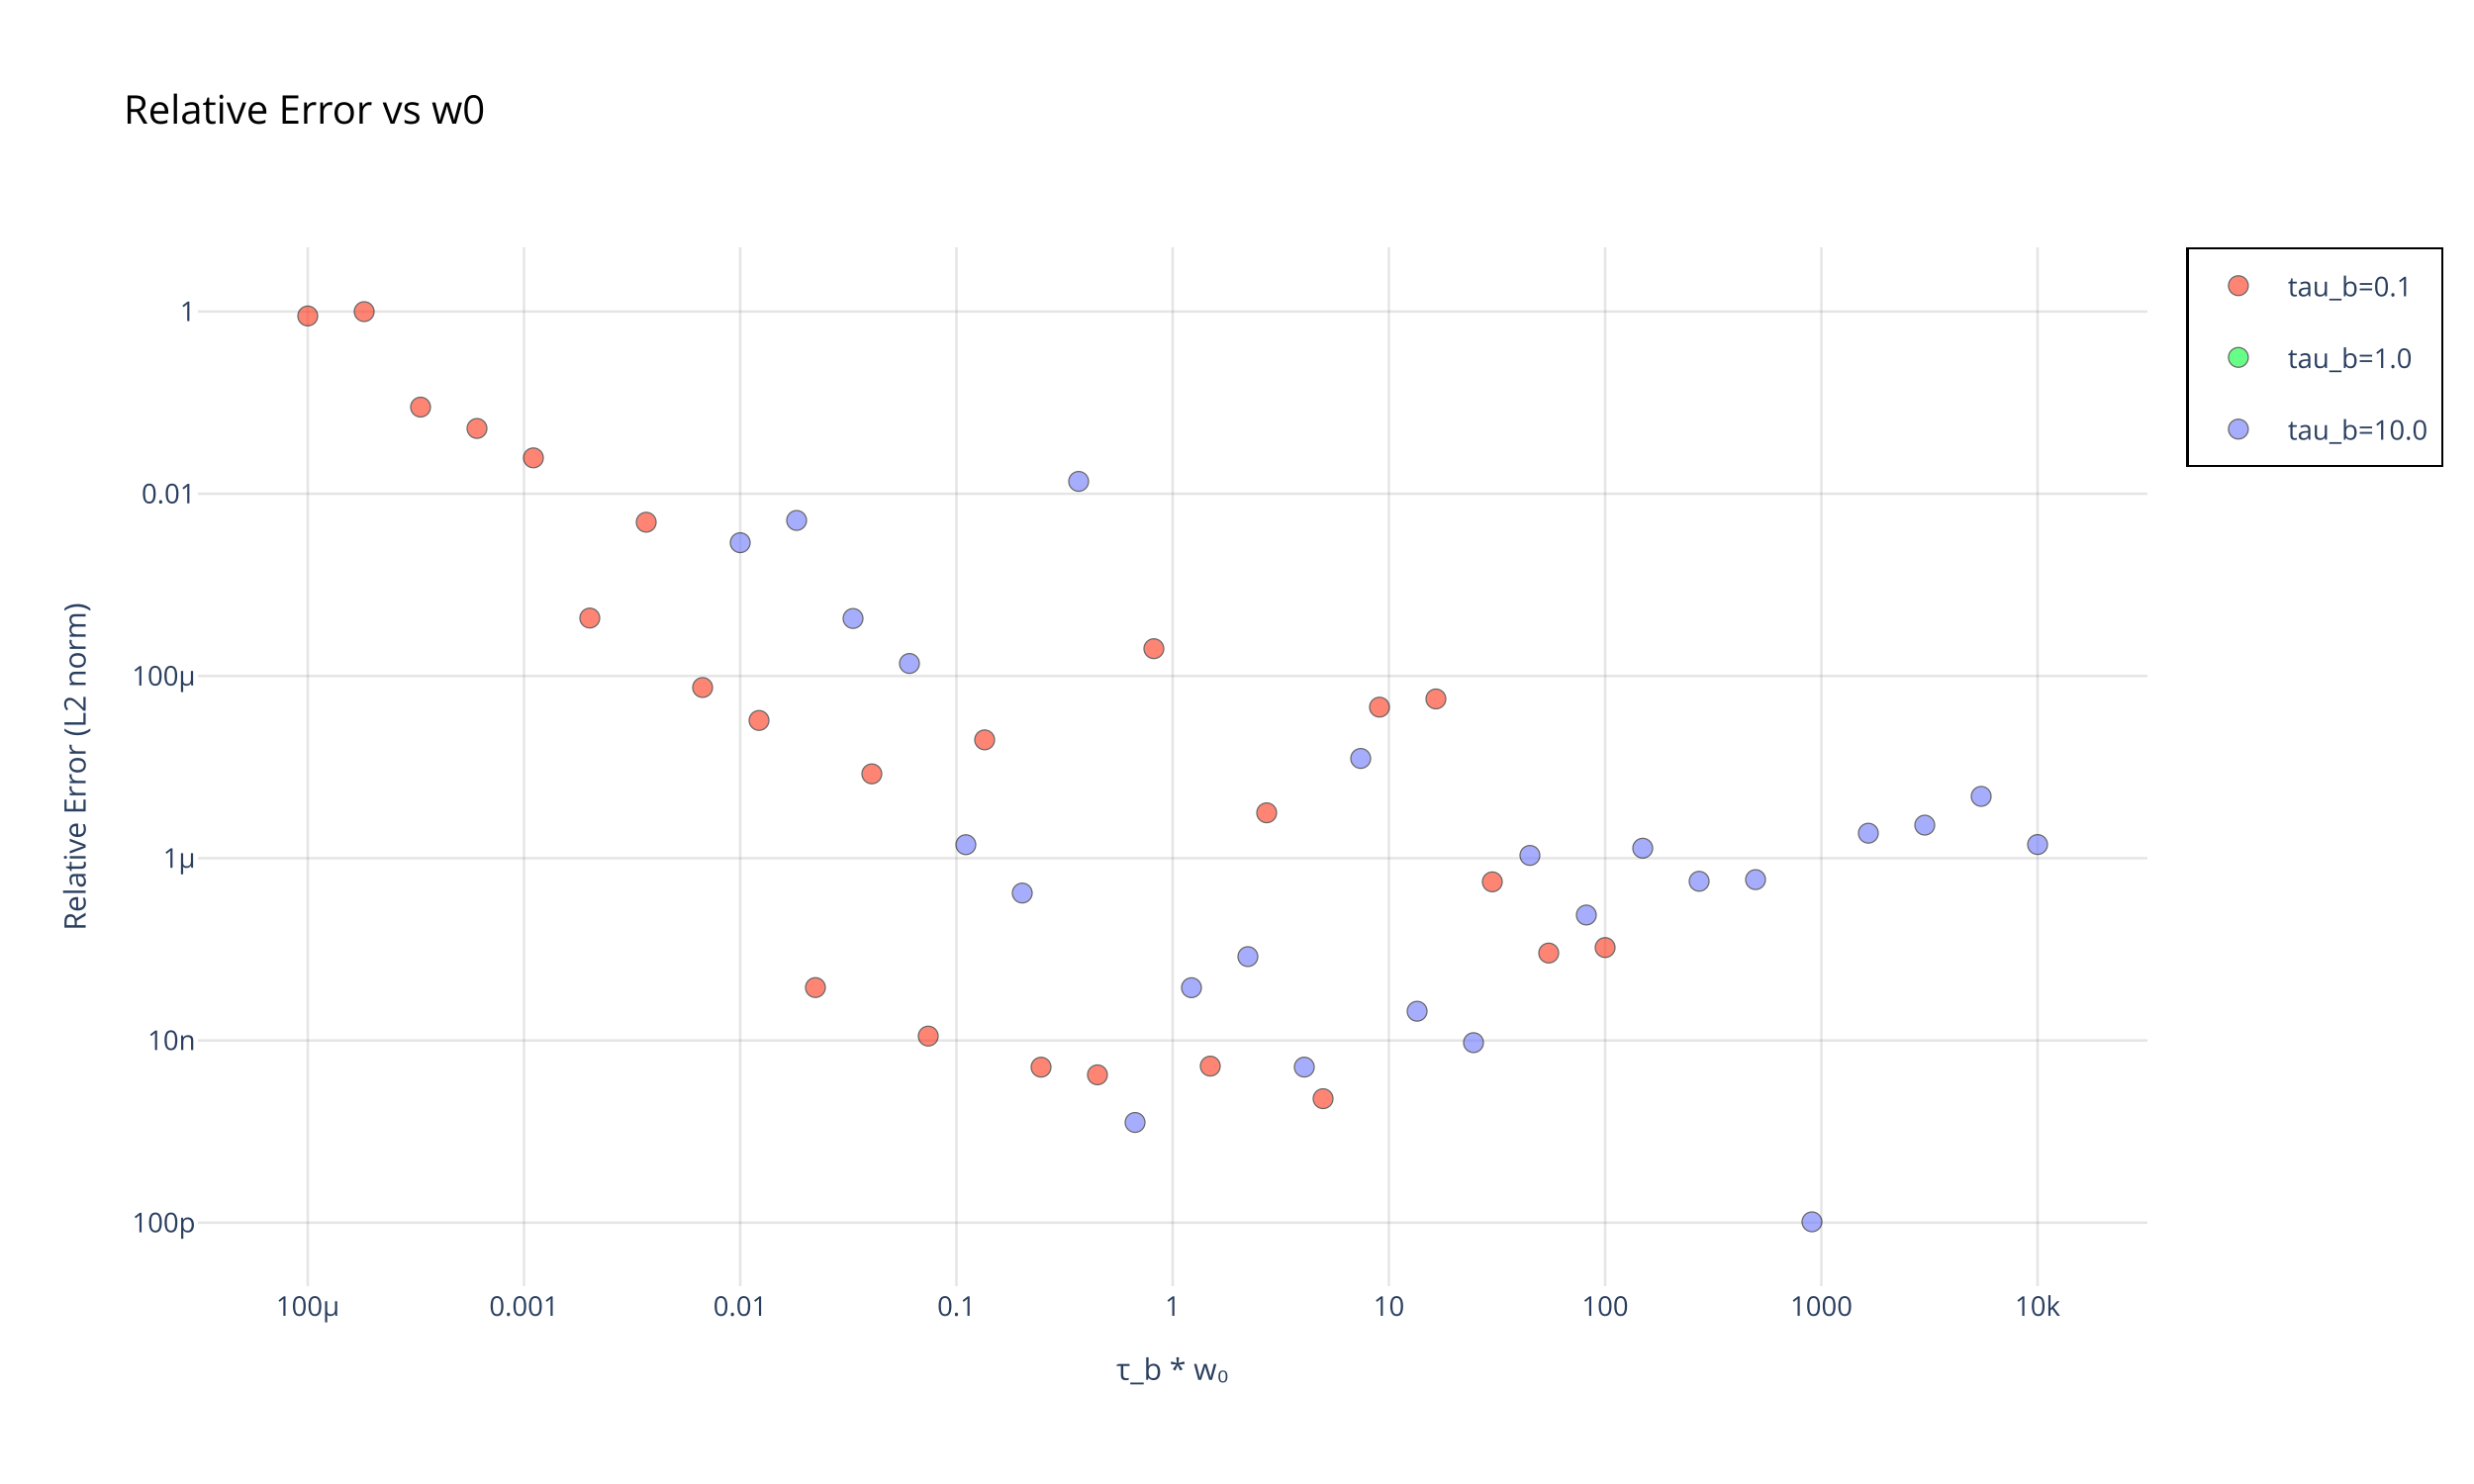
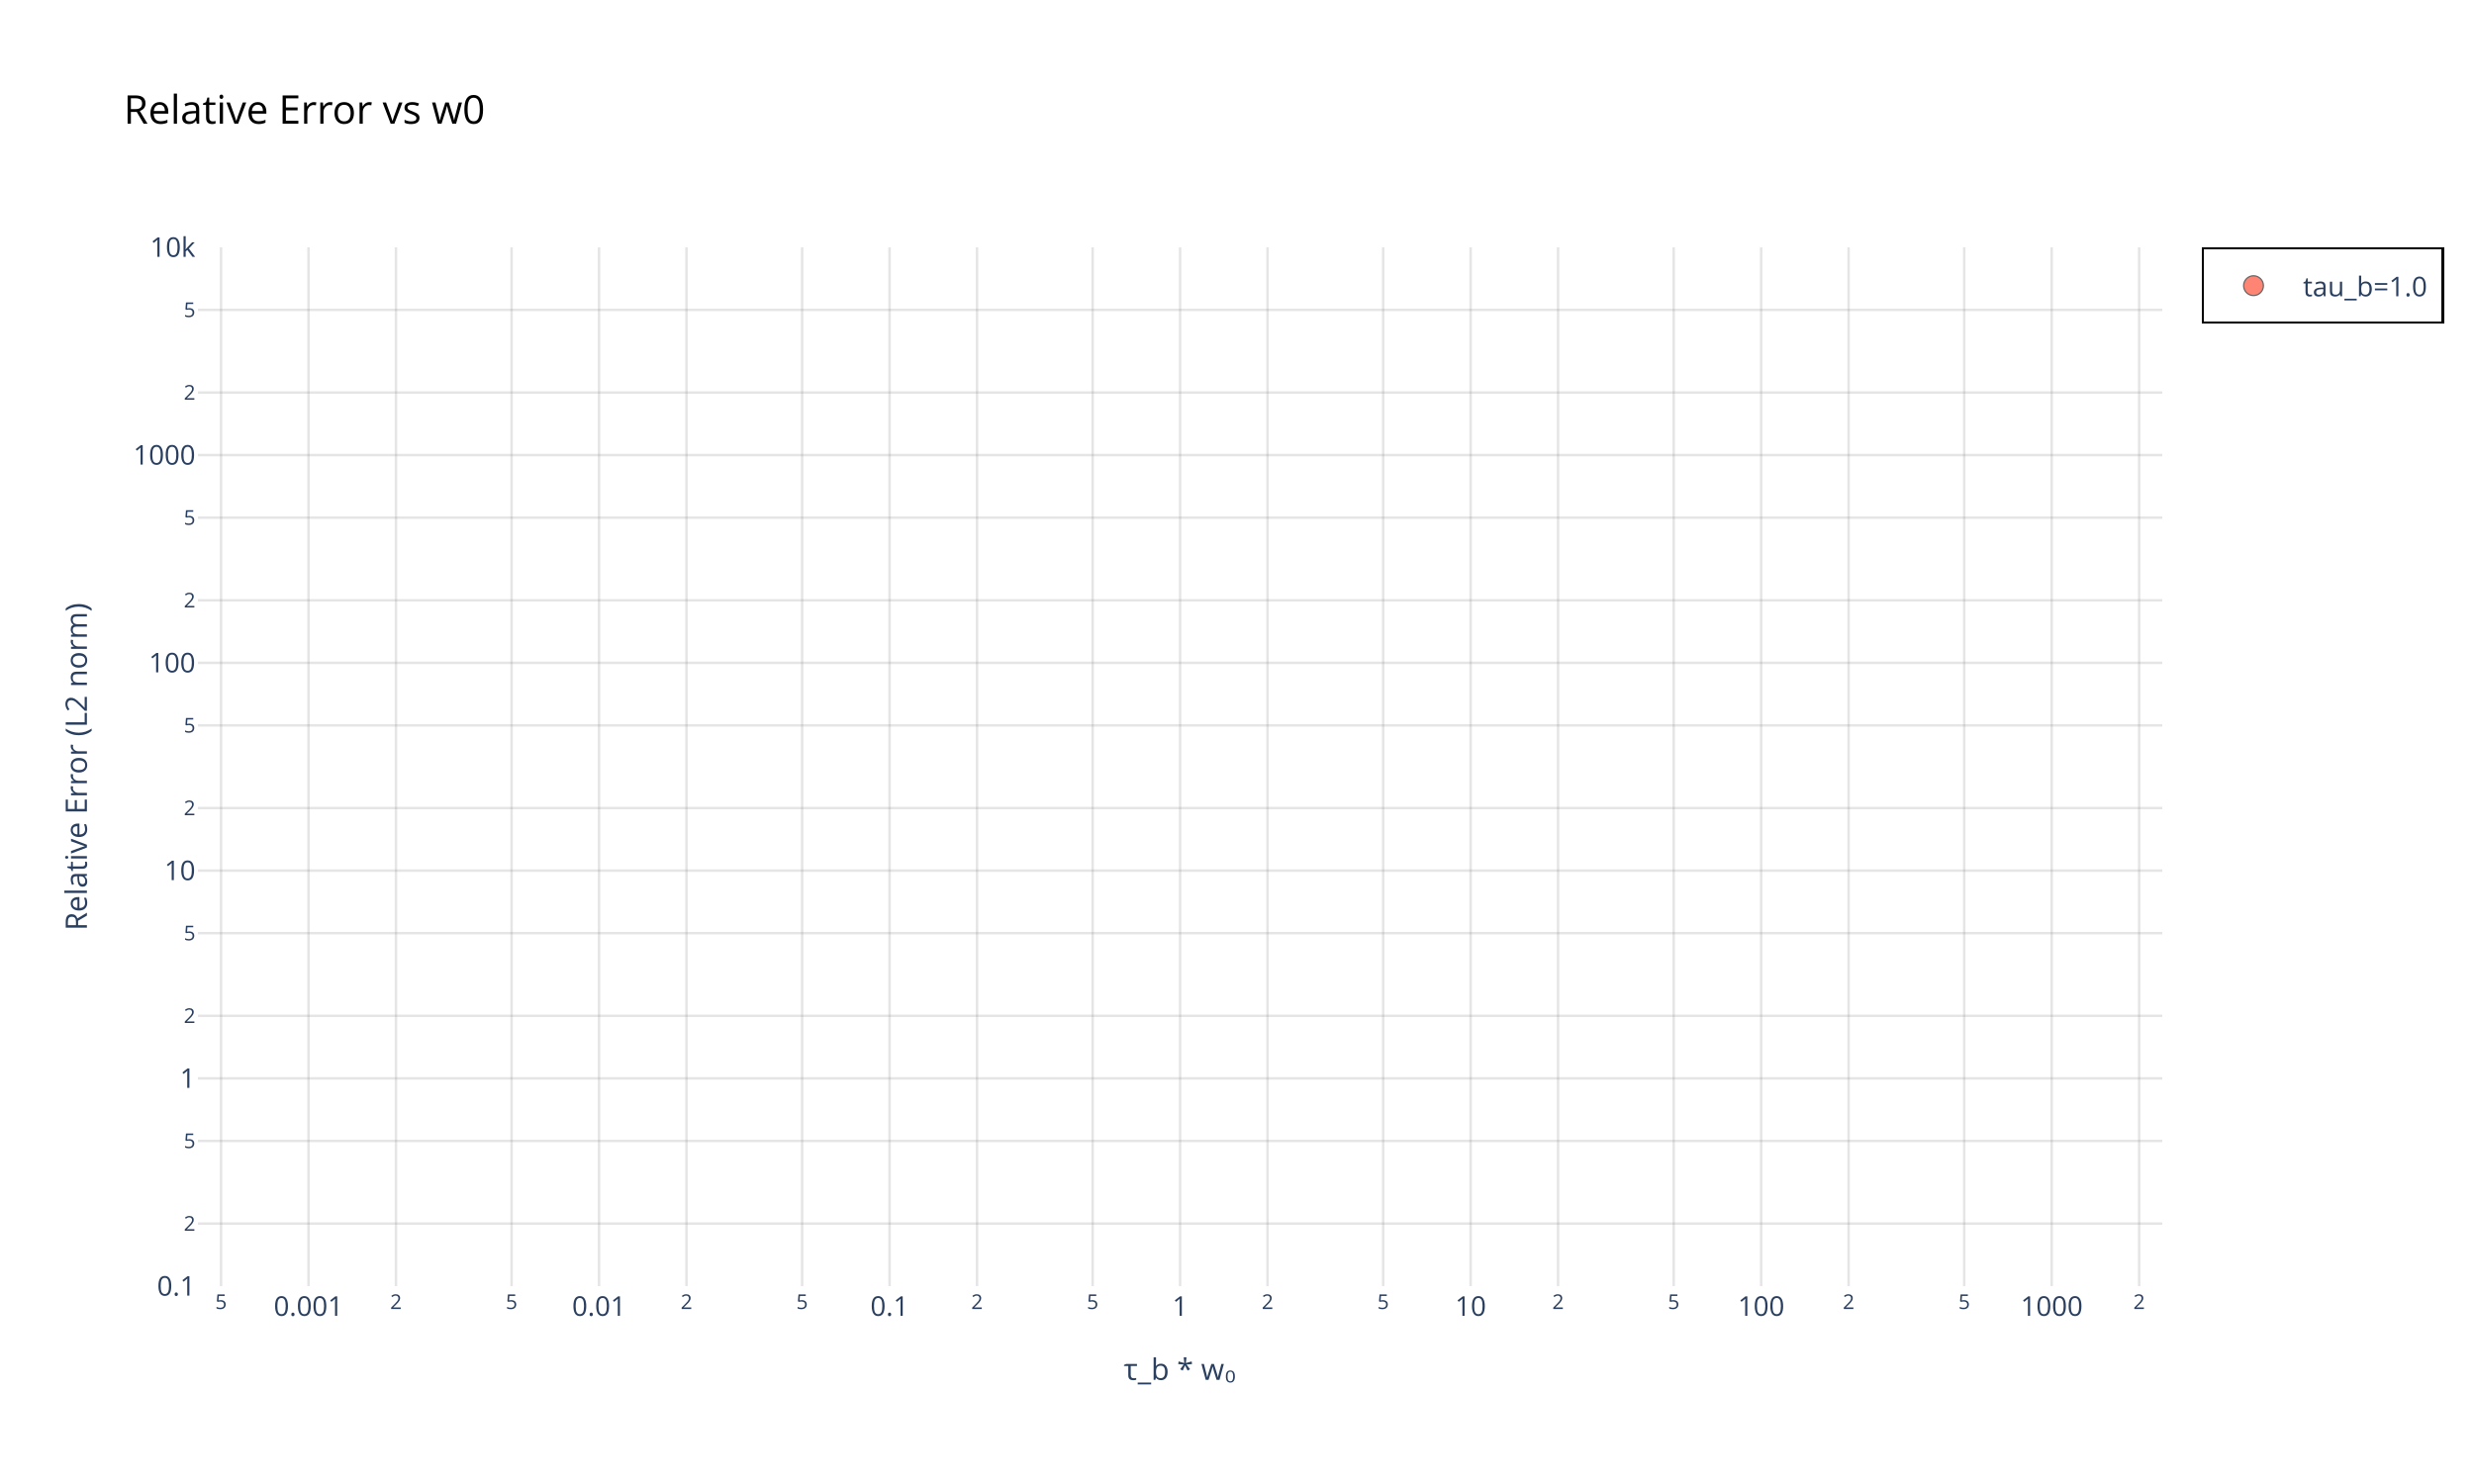
<svg xmlns="http://www.w3.org/2000/svg" class="main-svg" width="1000" height="600" style="" viewBox="0 0 1000 600">
  <rect x="0" y="0" width="1000" height="600" style="fill: rgb(255, 255, 255); fill-opacity: 1;" />
-   <defs id="defs-2b1634">
+   <defs id="defs-51cdf7">
    <g class="clips">
-       <clipPath id="clip2b1634xyplot" class="plotclip">
-         <rect width="788" height="420" />
-       </clipPath>
-       <clipPath class="axesclip" id="clip2b1634x">
-         <rect x="80" y="0" width="788" height="600" />
-       </clipPath>
-       <clipPath class="axesclip" id="clip2b1634y">
+       <clipPath id="clip51cdf7xyplot" class="plotclip">
+         <rect width="794" height="420" />
+       </clipPath>
+       <clipPath class="axesclip" id="clip51cdf7x">
+         <rect x="80" y="0" width="794" height="600" />
+       </clipPath>
+       <clipPath class="axesclip" id="clip51cdf7y">
        <rect x="0" y="100" width="1000" height="420" />
      </clipPath>
-       <clipPath class="axesclip" id="clip2b1634xy">
-         <rect x="80" y="100" width="788" height="420" />
+       <clipPath class="axesclip" id="clip51cdf7xy">
+         <rect x="80" y="100" width="794" height="420" />
      </clipPath>
    </g>
    <g class="gradients" />
    <g class="patterns" />
  </defs>
  <g class="bglayer" />
  <g class="layer-below">
    <g class="imagelayer" />
    <g class="shapelayer" />
  </g>
  <g class="cartesianlayer">
    <g class="subplot xy">
      <g class="layer-subplot">
        <g class="shapelayer" />
        <g class="imagelayer" />
      </g>
      <g class="minor-gridlayer">
        <g class="x" />
        <g class="y" />
      </g>
      <g class="gridlayer">
        <g class="x">
-           <path class="xgrid crisp" transform="translate(124.4,0)" d="M0,100v420" style="stroke: rgb(128, 128, 128); stroke-opacity: 0.2; stroke-width: 1px;" />
-           <path class="xgrid crisp" transform="translate(211.8,0)" d="M0,100v420" style="stroke: rgb(128, 128, 128); stroke-opacity: 0.2; stroke-width: 1px;" />
-           <path class="xgrid crisp" transform="translate(299.2,0)" d="M0,100v420" style="stroke: rgb(128, 128, 128); stroke-opacity: 0.2; stroke-width: 1px;" />
-           <path class="xgrid crisp" transform="translate(386.6,0)" d="M0,100v420" style="stroke: rgb(128, 128, 128); stroke-opacity: 0.2; stroke-width: 1px;" />
-           <path class="xgrid crisp" transform="translate(474,0)" d="M0,100v420" style="stroke: rgb(128, 128, 128); stroke-opacity: 0.2; stroke-width: 1px;" />
-           <path class="xgrid crisp" transform="translate(561.4,0)" d="M0,100v420" style="stroke: rgb(128, 128, 128); stroke-opacity: 0.2; stroke-width: 1px;" />
-           <path class="xgrid crisp" transform="translate(648.8,0)" d="M0,100v420" style="stroke: rgb(128, 128, 128); stroke-opacity: 0.2; stroke-width: 1px;" />
-           <path class="xgrid crisp" transform="translate(736.2,0)" d="M0,100v420" style="stroke: rgb(128, 128, 128); stroke-opacity: 0.2; stroke-width: 1px;" />
-           <path class="xgrid crisp" transform="translate(823.6,0)" d="M0,100v420" style="stroke: rgb(128, 128, 128); stroke-opacity: 0.2; stroke-width: 1px;" />
+           <path class="xgrid crisp" transform="translate(89.35,0)" d="M0,100v420" style="stroke: rgb(128, 128, 128); stroke-opacity: 0.2; stroke-width: 1px;" />
+           <path class="xgrid crisp" transform="translate(124.7,0)" d="M0,100v420" style="stroke: rgb(128, 128, 128); stroke-opacity: 0.2; stroke-width: 1px;" />
+           <path class="xgrid crisp" transform="translate(160.05,0)" d="M0,100v420" style="stroke: rgb(128, 128, 128); stroke-opacity: 0.2; stroke-width: 1px;" />
+           <path class="xgrid crisp" transform="translate(206.78,0)" d="M0,100v420" style="stroke: rgb(128, 128, 128); stroke-opacity: 0.2; stroke-width: 1px;" />
+           <path class="xgrid crisp" transform="translate(242.13,0)" d="M0,100v420" style="stroke: rgb(128, 128, 128); stroke-opacity: 0.2; stroke-width: 1px;" />
+           <path class="xgrid crisp" transform="translate(277.48,0)" d="M0,100v420" style="stroke: rgb(128, 128, 128); stroke-opacity: 0.2; stroke-width: 1px;" />
+           <path class="xgrid crisp" transform="translate(324.22,0)" d="M0,100v420" style="stroke: rgb(128, 128, 128); stroke-opacity: 0.2; stroke-width: 1px;" />
+           <path class="xgrid crisp" transform="translate(359.57,0)" d="M0,100v420" style="stroke: rgb(128, 128, 128); stroke-opacity: 0.2; stroke-width: 1px;" />
+           <path class="xgrid crisp" transform="translate(394.92,0)" d="M0,100v420" style="stroke: rgb(128, 128, 128); stroke-opacity: 0.2; stroke-width: 1px;" />
+           <path class="xgrid crisp" transform="translate(441.65,0)" d="M0,100v420" style="stroke: rgb(128, 128, 128); stroke-opacity: 0.2; stroke-width: 1px;" />
+           <path class="xgrid crisp" transform="translate(477,0)" d="M0,100v420" style="stroke: rgb(128, 128, 128); stroke-opacity: 0.2; stroke-width: 1px;" />
+           <path class="xgrid crisp" transform="translate(512.35,0)" d="M0,100v420" style="stroke: rgb(128, 128, 128); stroke-opacity: 0.2; stroke-width: 1px;" />
+           <path class="xgrid crisp" transform="translate(559.08,0)" d="M0,100v420" style="stroke: rgb(128, 128, 128); stroke-opacity: 0.2; stroke-width: 1px;" />
+           <path class="xgrid crisp" transform="translate(594.43,0)" d="M0,100v420" style="stroke: rgb(128, 128, 128); stroke-opacity: 0.2; stroke-width: 1px;" />
+           <path class="xgrid crisp" transform="translate(629.78,0)" d="M0,100v420" style="stroke: rgb(128, 128, 128); stroke-opacity: 0.2; stroke-width: 1px;" />
+           <path class="xgrid crisp" transform="translate(676.52,0)" d="M0,100v420" style="stroke: rgb(128, 128, 128); stroke-opacity: 0.2; stroke-width: 1px;" />
+           <path class="xgrid crisp" transform="translate(711.87,0)" d="M0,100v420" style="stroke: rgb(128, 128, 128); stroke-opacity: 0.2; stroke-width: 1px;" />
+           <path class="xgrid crisp" transform="translate(747.22,0)" d="M0,100v420" style="stroke: rgb(128, 128, 128); stroke-opacity: 0.2; stroke-width: 1px;" />
+           <path class="xgrid crisp" transform="translate(793.95,0)" d="M0,100v420" style="stroke: rgb(128, 128, 128); stroke-opacity: 0.2; stroke-width: 1px;" />
+           <path class="xgrid crisp" transform="translate(829.3,0)" d="M0,100v420" style="stroke: rgb(128, 128, 128); stroke-opacity: 0.2; stroke-width: 1px;" />
+           <path class="xgrid crisp" transform="translate(864.65,0)" d="M0,100v420" style="stroke: rgb(128, 128, 128); stroke-opacity: 0.2; stroke-width: 1px;" />
        </g>
        <g class="y">
-           <path class="ygrid crisp" transform="translate(0,494.35)" d="M80,0h788" style="stroke: rgb(128, 128, 128); stroke-opacity: 0.2; stroke-width: 1px;" />
-           <path class="ygrid crisp" transform="translate(0,420.67)" d="M80,0h788" style="stroke: rgb(128, 128, 128); stroke-opacity: 0.2; stroke-width: 1px;" />
-           <path class="ygrid crisp" transform="translate(0,346.99)" d="M80,0h788" style="stroke: rgb(128, 128, 128); stroke-opacity: 0.2; stroke-width: 1px;" />
-           <path class="ygrid crisp" transform="translate(0,273.31)" d="M80,0h788" style="stroke: rgb(128, 128, 128); stroke-opacity: 0.2; stroke-width: 1px;" />
-           <path class="ygrid crisp" transform="translate(0,199.64)" d="M80,0h788" style="stroke: rgb(128, 128, 128); stroke-opacity: 0.2; stroke-width: 1px;" />
-           <path class="ygrid crisp" transform="translate(0,125.96)" d="M80,0h788" style="stroke: rgb(128, 128, 128); stroke-opacity: 0.2; stroke-width: 1px;" />
+           <path class="ygrid crisp" transform="translate(0,494.71)" d="M80,0h794" style="stroke: rgb(128, 128, 128); stroke-opacity: 0.2; stroke-width: 1px;" />
+           <path class="ygrid crisp" transform="translate(0,461.29)" d="M80,0h794" style="stroke: rgb(128, 128, 128); stroke-opacity: 0.2; stroke-width: 1px;" />
+           <path class="ygrid crisp" transform="translate(0,436)" d="M80,0h794" style="stroke: rgb(128, 128, 128); stroke-opacity: 0.2; stroke-width: 1px;" />
+           <path class="ygrid crisp" transform="translate(0,410.71)" d="M80,0h794" style="stroke: rgb(128, 128, 128); stroke-opacity: 0.2; stroke-width: 1px;" />
+           <path class="ygrid crisp" transform="translate(0,377.29)" d="M80,0h794" style="stroke: rgb(128, 128, 128); stroke-opacity: 0.2; stroke-width: 1px;" />
+           <path class="ygrid crisp" transform="translate(0,352)" d="M80,0h794" style="stroke: rgb(128, 128, 128); stroke-opacity: 0.2; stroke-width: 1px;" />
+           <path class="ygrid crisp" transform="translate(0,326.71)" d="M80,0h794" style="stroke: rgb(128, 128, 128); stroke-opacity: 0.2; stroke-width: 1px;" />
+           <path class="ygrid crisp" transform="translate(0,293.29)" d="M80,0h794" style="stroke: rgb(128, 128, 128); stroke-opacity: 0.2; stroke-width: 1px;" />
+           <path class="ygrid crisp" transform="translate(0,268)" d="M80,0h794" style="stroke: rgb(128, 128, 128); stroke-opacity: 0.2; stroke-width: 1px;" />
+           <path class="ygrid crisp" transform="translate(0,242.71)" d="M80,0h794" style="stroke: rgb(128, 128, 128); stroke-opacity: 0.2; stroke-width: 1px;" />
+           <path class="ygrid crisp" transform="translate(0,209.29)" d="M80,0h794" style="stroke: rgb(128, 128, 128); stroke-opacity: 0.2; stroke-width: 1px;" />
+           <path class="ygrid crisp" transform="translate(0,184)" d="M80,0h794" style="stroke: rgb(128, 128, 128); stroke-opacity: 0.2; stroke-width: 1px;" />
+           <path class="ygrid crisp" transform="translate(0,158.71)" d="M80,0h794" style="stroke: rgb(128, 128, 128); stroke-opacity: 0.2; stroke-width: 1px;" />
+           <path class="ygrid crisp" transform="translate(0,125.29)" d="M80,0h794" style="stroke: rgb(128, 128, 128); stroke-opacity: 0.2; stroke-width: 1px;" />
        </g>
      </g>
      <g class="zerolinelayer" />
      <g class="layer-between">
        <g class="shapelayer" />
        <g class="imagelayer" />
      </g>
      <path class="xlines-below" />
      <path class="ylines-below" />
      <g class="overlines-below" />
      <g class="xaxislayer-below" />
      <g class="yaxislayer-below" />
      <g class="overaxes-below" />
      <g class="overplot">
-         <g class="xy" transform="translate(80,100)" clip-path="url(#clip2b1634xyplot)">
+         <g class="xy" transform="translate(80,100)" clip-path="url(#clip51cdf7xyplot)">
          <g class="scatterlayer mlayer">
-             <g class="trace scatter trace2d3033" style="stroke-miterlimit: 2; opacity: 1;">
-               <g class="fills" />
-               <g class="errorbars" />
-               <g class="lines" />
-               <g class="points">
-                 <path class="point" transform="translate(568.8,283.11)" d="M4,0A4,4 0 1,1 0,-4A4,4 0 0,1 4,0Z" style="opacity: 0.6; stroke-width: 0.5px; fill: rgb(253, 50, 22); fill-opacity: 1; stroke: rgb(0, 0, 0); stroke-opacity: 1;" />
-                 <path class="point" transform="translate(546,285.33)" d="M4,0A4,4 0 1,1 0,-4A4,4 0 0,1 4,0Z" style="opacity: 0.6; stroke-width: 0.5px; fill: rgb(253, 50, 22); fill-opacity: 1; stroke: rgb(0, 0, 0); stroke-opacity: 1;" />
-                 <path class="point" transform="translate(523.2,256.54)" d="M4,0A4,4 0 1,1 0,-4A4,4 0 0,1 4,0Z" style="opacity: 0.6; stroke-width: 0.5px; fill: rgb(253, 50, 22); fill-opacity: 1; stroke: rgb(0, 0, 0); stroke-opacity: 1;" />
-                 <path class="point" transform="translate(500.4,182.59)" d="M4,0A4,4 0 1,1 0,-4A4,4 0 0,1 4,0Z" style="opacity: 0.6; stroke-width: 0.5px; fill: rgb(253, 50, 22); fill-opacity: 1; stroke: rgb(0, 0, 0); stroke-opacity: 1;" />
-                 <path class="point" transform="translate(477.6,185.91)" d="M4,0A4,4 0 1,1 0,-4A4,4 0 0,1 4,0Z" style="opacity: 0.6; stroke-width: 0.5px; fill: rgb(253, 50, 22); fill-opacity: 1; stroke: rgb(0, 0, 0); stroke-opacity: 1;" />
-                 <path class="point" transform="translate(454.8,344.21)" d="M4,0A4,4 0 1,1 0,-4A4,4 0 0,1 4,0Z" style="opacity: 0.6; stroke-width: 0.5px; fill: rgb(253, 50, 22); fill-opacity: 1; stroke: rgb(0, 0, 0); stroke-opacity: 1;" />
-                 <path class="point" transform="translate(432,228.63)" d="M4,0A4,4 0 1,1 0,-4A4,4 0 0,1 4,0Z" style="opacity: 0.6; stroke-width: 0.5px; fill: rgb(253, 50, 22); fill-opacity: 1; stroke: rgb(0, 0, 0); stroke-opacity: 1;" />
-                 <path class="point" transform="translate(409.2,331.05)" d="M4,0A4,4 0 1,1 0,-4A4,4 0 0,1 4,0Z" style="opacity: 0.6; stroke-width: 0.5px; fill: rgb(253, 50, 22); fill-opacity: 1; stroke: rgb(0, 0, 0); stroke-opacity: 1;" />
-                 <path class="point" transform="translate(386.4,162.27)" d="M4,0A4,4 0 1,1 0,-4A4,4 0 0,1 4,0Z" style="opacity: 0.6; stroke-width: 0.5px; fill: rgb(253, 50, 22); fill-opacity: 1; stroke: rgb(0, 0, 0); stroke-opacity: 1;" />
-                 <path class="point" transform="translate(363.6,334.57)" d="M4,0A4,4 0 1,1 0,-4A4,4 0 0,1 4,0Z" style="opacity: 0.6; stroke-width: 0.5px; fill: rgb(253, 50, 22); fill-opacity: 1; stroke: rgb(0, 0, 0); stroke-opacity: 1;" />
-                 <path class="point" transform="translate(340.8,331.47)" d="M4,0A4,4 0 1,1 0,-4A4,4 0 0,1 4,0Z" style="opacity: 0.6; stroke-width: 0.5px; fill: rgb(253, 50, 22); fill-opacity: 1; stroke: rgb(0, 0, 0); stroke-opacity: 1;" />
-                 <path class="point" transform="translate(318,199.14)" d="M4,0A4,4 0 1,1 0,-4A4,4 0 0,1 4,0Z" style="opacity: 0.6; stroke-width: 0.5px; fill: rgb(253, 50, 22); fill-opacity: 1; stroke: rgb(0, 0, 0); stroke-opacity: 1;" />
-                 <path class="point" transform="translate(295.2,318.91)" d="M4,0A4,4 0 1,1 0,-4A4,4 0 0,1 4,0Z" style="opacity: 0.6; stroke-width: 0.5px; fill: rgb(253, 50, 22); fill-opacity: 1; stroke: rgb(0, 0, 0); stroke-opacity: 1;" />
-                 <path class="point" transform="translate(272.4,212.88)" d="M4,0A4,4 0 1,1 0,-4A4,4 0 0,1 4,0Z" style="opacity: 0.6; stroke-width: 0.5px; fill: rgb(253, 50, 22); fill-opacity: 1; stroke: rgb(0, 0, 0); stroke-opacity: 1;" />
-                 <path class="point" transform="translate(249.6,299.28)" d="M4,0A4,4 0 1,1 0,-4A4,4 0 0,1 4,0Z" style="opacity: 0.6; stroke-width: 0.5px; fill: rgb(253, 50, 22); fill-opacity: 1; stroke: rgb(0, 0, 0); stroke-opacity: 1;" />
-                 <path class="point" transform="translate(226.8,191.28)" d="M4,0A4,4 0 1,1 0,-4A4,4 0 0,1 4,0Z" style="opacity: 0.6; stroke-width: 0.5px; fill: rgb(253, 50, 22); fill-opacity: 1; stroke: rgb(0, 0, 0); stroke-opacity: 1;" />
-                 <path class="point" transform="translate(204,177.97)" d="M4,0A4,4 0 1,1 0,-4A4,4 0 0,1 4,0Z" style="opacity: 0.6; stroke-width: 0.5px; fill: rgb(253, 50, 22); fill-opacity: 1; stroke: rgb(0, 0, 0); stroke-opacity: 1;" />
-                 <path class="point" transform="translate(181.2,111.14)" d="M4,0A4,4 0 1,1 0,-4A4,4 0 0,1 4,0Z" style="opacity: 0.6; stroke-width: 0.5px; fill: rgb(253, 50, 22); fill-opacity: 1; stroke: rgb(0, 0, 0); stroke-opacity: 1;" />
-                 <path class="point" transform="translate(158.4,149.89)" d="M4,0A4,4 0 1,1 0,-4A4,4 0 0,1 4,0Z" style="opacity: 0.6; stroke-width: 0.5px; fill: rgb(253, 50, 22); fill-opacity: 1; stroke: rgb(0, 0, 0); stroke-opacity: 1;" />
-                 <path class="point" transform="translate(135.6,85.12)" d="M4,0A4,4 0 1,1 0,-4A4,4 0 0,1 4,0Z" style="opacity: 0.6; stroke-width: 0.5px; fill: rgb(253, 50, 22); fill-opacity: 1; stroke: rgb(0, 0, 0); stroke-opacity: 1;" />
-                 <path class="point" transform="translate(112.8,73.23)" d="M4,0A4,4 0 1,1 0,-4A4,4 0 0,1 4,0Z" style="opacity: 0.6; stroke-width: 0.5px; fill: rgb(253, 50, 22); fill-opacity: 1; stroke: rgb(0, 0, 0); stroke-opacity: 1;" />
-                 <path class="point" transform="translate(90,64.6)" d="M4,0A4,4 0 1,1 0,-4A4,4 0 0,1 4,0Z" style="opacity: 0.6; stroke-width: 0.5px; fill: rgb(253, 50, 22); fill-opacity: 1; stroke: rgb(0, 0, 0); stroke-opacity: 1;" />
-                 <path class="point" transform="translate(67.2,26)" d="M4,0A4,4 0 1,1 0,-4A4,4 0 0,1 4,0Z" style="opacity: 0.6; stroke-width: 0.5px; fill: rgb(253, 50, 22); fill-opacity: 1; stroke: rgb(0, 0, 0); stroke-opacity: 1;" />
-                 <path class="point" transform="translate(44.4,27.75)" d="M4,0A4,4 0 1,1 0,-4A4,4 0 0,1 4,0Z" style="opacity: 0.6; stroke-width: 0.5px; fill: rgb(253, 50, 22); fill-opacity: 1; stroke: rgb(0, 0, 0); stroke-opacity: 1;" />
-               </g>
-               <g class="text" />
-             </g>
-             <g class="trace scatter trace2b557d" style="stroke-miterlimit: 2; opacity: 1;">
+             <g class="trace scatter tracea86135" style="stroke-miterlimit: 2; opacity: 1;">
              <g class="fills" />
              <g class="errorbars" />
              <g class="lines" />
              <g class="points" />
              <g class="text" />
            </g>
-             <g class="trace scatter trace00b8ab" style="stroke-miterlimit: 2; opacity: 1;">
-               <g class="fills" />
-               <g class="errorbars" />
-               <g class="lines" />
-               <g class="points">
-                 <path class="point" transform="translate(743.6,241.46)" d="M4,0A4,4 0 1,1 0,-4A4,4 0 0,1 4,0Z" style="opacity: 0.6; stroke-width: 0.5px; fill: rgb(106, 118, 252); fill-opacity: 1; stroke: rgb(0, 0, 0); stroke-opacity: 1;" />
-                 <path class="point" transform="translate(720.8,221.98)" d="M4,0A4,4 0 1,1 0,-4A4,4 0 0,1 4,0Z" style="opacity: 0.6; stroke-width: 0.5px; fill: rgb(106, 118, 252); fill-opacity: 1; stroke: rgb(0, 0, 0); stroke-opacity: 1;" />
-                 <path class="point" transform="translate(698,233.61)" d="M4,0A4,4 0 1,1 0,-4A4,4 0 0,1 4,0Z" style="opacity: 0.6; stroke-width: 0.5px; fill: rgb(106, 118, 252); fill-opacity: 1; stroke: rgb(0, 0, 0); stroke-opacity: 1;" />
-                 <path class="point" transform="translate(675.2,236.87)" d="M4,0A4,4 0 1,1 0,-4A4,4 0 0,1 4,0Z" style="opacity: 0.6; stroke-width: 0.5px; fill: rgb(106, 118, 252); fill-opacity: 1; stroke: rgb(0, 0, 0); stroke-opacity: 1;" />
-                 <path class="point" transform="translate(652.4,394)" d="M4,0A4,4 0 1,1 0,-4A4,4 0 0,1 4,0Z" style="opacity: 0.6; stroke-width: 0.5px; fill: rgb(106, 118, 252); fill-opacity: 1; stroke: rgb(0, 0, 0); stroke-opacity: 1;" />
-                 <path class="point" transform="translate(629.6,255.64)" d="M4,0A4,4 0 1,1 0,-4A4,4 0 0,1 4,0Z" style="opacity: 0.6; stroke-width: 0.5px; fill: rgb(106, 118, 252); fill-opacity: 1; stroke: rgb(0, 0, 0); stroke-opacity: 1;" />
-                 <path class="point" transform="translate(606.8,256.31)" d="M4,0A4,4 0 1,1 0,-4A4,4 0 0,1 4,0Z" style="opacity: 0.6; stroke-width: 0.5px; fill: rgb(106, 118, 252); fill-opacity: 1; stroke: rgb(0, 0, 0); stroke-opacity: 1;" />
-                 <path class="point" transform="translate(584,242.94)" d="M4,0A4,4 0 1,1 0,-4A4,4 0 0,1 4,0Z" style="opacity: 0.6; stroke-width: 0.5px; fill: rgb(106, 118, 252); fill-opacity: 1; stroke: rgb(0, 0, 0); stroke-opacity: 1;" />
-                 <path class="point" transform="translate(561.2,269.95)" d="M4,0A4,4 0 1,1 0,-4A4,4 0 0,1 4,0Z" style="opacity: 0.6; stroke-width: 0.5px; fill: rgb(106, 118, 252); fill-opacity: 1; stroke: rgb(0, 0, 0); stroke-opacity: 1;" />
-                 <path class="point" transform="translate(538.4,245.86)" d="M4,0A4,4 0 1,1 0,-4A4,4 0 0,1 4,0Z" style="opacity: 0.6; stroke-width: 0.5px; fill: rgb(106, 118, 252); fill-opacity: 1; stroke: rgb(0, 0, 0); stroke-opacity: 1;" />
-                 <path class="point" transform="translate(515.6,321.56)" d="M4,0A4,4 0 1,1 0,-4A4,4 0 0,1 4,0Z" style="opacity: 0.6; stroke-width: 0.5px; fill: rgb(106, 118, 252); fill-opacity: 1; stroke: rgb(0, 0, 0); stroke-opacity: 1;" />
-                 <path class="point" transform="translate(492.8,308.86)" d="M4,0A4,4 0 1,1 0,-4A4,4 0 0,1 4,0Z" style="opacity: 0.6; stroke-width: 0.5px; fill: rgb(106, 118, 252); fill-opacity: 1; stroke: rgb(0, 0, 0); stroke-opacity: 1;" />
-                 <path class="point" transform="translate(470,206.65)" d="M4,0A4,4 0 1,1 0,-4A4,4 0 0,1 4,0Z" style="opacity: 0.6; stroke-width: 0.5px; fill: rgb(106, 118, 252); fill-opacity: 1; stroke: rgb(0, 0, 0); stroke-opacity: 1;" />
-                 <path class="point" transform="translate(447.2,331.44)" d="M4,0A4,4 0 1,1 0,-4A4,4 0 0,1 4,0Z" style="opacity: 0.6; stroke-width: 0.5px; fill: rgb(106, 118, 252); fill-opacity: 1; stroke: rgb(0, 0, 0); stroke-opacity: 1;" />
-                 <path class="point" transform="translate(424.4,286.77)" d="M4,0A4,4 0 1,1 0,-4A4,4 0 0,1 4,0Z" style="opacity: 0.6; stroke-width: 0.5px; fill: rgb(106, 118, 252); fill-opacity: 1; stroke: rgb(0, 0, 0); stroke-opacity: 1;" />
-                 <path class="point" transform="translate(401.6,299.34)" d="M4,0A4,4 0 1,1 0,-4A4,4 0 0,1 4,0Z" style="opacity: 0.6; stroke-width: 0.5px; fill: rgb(106, 118, 252); fill-opacity: 1; stroke: rgb(0, 0, 0); stroke-opacity: 1;" />
-                 <path class="point" transform="translate(378.8,353.83)" d="M4,0A4,4 0 1,1 0,-4A4,4 0 0,1 4,0Z" style="opacity: 0.6; stroke-width: 0.5px; fill: rgb(106, 118, 252); fill-opacity: 1; stroke: rgb(0, 0, 0); stroke-opacity: 1;" />
-                 <path class="point" transform="translate(356,94.64)" d="M4,0A4,4 0 1,1 0,-4A4,4 0 0,1 4,0Z" style="opacity: 0.6; stroke-width: 0.5px; fill: rgb(106, 118, 252); fill-opacity: 1; stroke: rgb(0, 0, 0); stroke-opacity: 1;" />
-                 <path class="point" transform="translate(333.2,261.07)" d="M4,0A4,4 0 1,1 0,-4A4,4 0 0,1 4,0Z" style="opacity: 0.6; stroke-width: 0.5px; fill: rgb(106, 118, 252); fill-opacity: 1; stroke: rgb(0, 0, 0); stroke-opacity: 1;" />
-                 <path class="point" transform="translate(310.4,241.52)" d="M4,0A4,4 0 1,1 0,-4A4,4 0 0,1 4,0Z" style="opacity: 0.6; stroke-width: 0.5px; fill: rgb(106, 118, 252); fill-opacity: 1; stroke: rgb(0, 0, 0); stroke-opacity: 1;" />
-                 <path class="point" transform="translate(287.6,168.25)" d="M4,0A4,4 0 1,1 0,-4A4,4 0 0,1 4,0Z" style="opacity: 0.6; stroke-width: 0.5px; fill: rgb(106, 118, 252); fill-opacity: 1; stroke: rgb(0, 0, 0); stroke-opacity: 1;" />
-                 <path class="point" transform="translate(264.8,150.06)" d="M4,0A4,4 0 1,1 0,-4A4,4 0 0,1 4,0Z" style="opacity: 0.6; stroke-width: 0.5px; fill: rgb(106, 118, 252); fill-opacity: 1; stroke: rgb(0, 0, 0); stroke-opacity: 1;" />
-                 <path class="point" transform="translate(242,110.42)" d="M4,0A4,4 0 1,1 0,-4A4,4 0 0,1 4,0Z" style="opacity: 0.6; stroke-width: 0.5px; fill: rgb(106, 118, 252); fill-opacity: 1; stroke: rgb(0, 0, 0); stroke-opacity: 1;" />
-                 <path class="point" transform="translate(219.2,119.42)" d="M4,0A4,4 0 1,1 0,-4A4,4 0 0,1 4,0Z" style="opacity: 0.6; stroke-width: 0.5px; fill: rgb(106, 118, 252); fill-opacity: 1; stroke: rgb(0, 0, 0); stroke-opacity: 1;" />
-               </g>
-               <g class="text" />
-             </g>
          </g>
        </g>
      </g>
      <g class="zerolinelayer-above" />
      <path class="xlines-above crisp" d="M0,0" style="fill: none;" />
      <path class="ylines-above crisp" d="M0,0" style="fill: none;" />
      <g class="overlines-above" />
      <g class="xaxislayer-above">
        <g class="xtick">
-           <text text-anchor="middle" x="0" y="532" transform="translate(124.4,0)" style="font-family: 'Open Sans', verdana, arial, sans-serif; font-size: 11px; fill: rgb(42, 63, 95); fill-opacity: 1; white-space: pre;">100μ</text>
-         </g>
-         <g class="xtick">
-           <text text-anchor="middle" x="0" y="532" style="font-family: 'Open Sans', verdana, arial, sans-serif; font-size: 11px; fill: rgb(42, 63, 95); fill-opacity: 1; white-space: pre;" transform="translate(211.8,0)">0.001</text>
-         </g>
-         <g class="xtick">
-           <text text-anchor="middle" x="0" y="532" style="font-family: 'Open Sans', verdana, arial, sans-serif; font-size: 11px; fill: rgb(42, 63, 95); fill-opacity: 1; white-space: pre;" transform="translate(299.2,0)">0.01</text>
-         </g>
-         <g class="xtick">
-           <text text-anchor="middle" x="0" y="532" style="font-family: 'Open Sans', verdana, arial, sans-serif; font-size: 11px; fill: rgb(42, 63, 95); fill-opacity: 1; white-space: pre;" transform="translate(386.6,0)">0.1</text>
-         </g>
-         <g class="xtick">
-           <text text-anchor="middle" x="0" y="532" style="font-family: 'Open Sans', verdana, arial, sans-serif; font-size: 11px; fill: rgb(42, 63, 95); fill-opacity: 1; white-space: pre;" transform="translate(474,0)">1</text>
-         </g>
-         <g class="xtick">
-           <text text-anchor="middle" x="0" y="532" style="font-family: 'Open Sans', verdana, arial, sans-serif; font-size: 11px; fill: rgb(42, 63, 95); fill-opacity: 1; white-space: pre;" transform="translate(561.4,0)">10</text>
-         </g>
-         <g class="xtick">
-           <text text-anchor="middle" x="0" y="532" style="font-family: 'Open Sans', verdana, arial, sans-serif; font-size: 11px; fill: rgb(42, 63, 95); fill-opacity: 1; white-space: pre;" transform="translate(648.8,0)">100</text>
-         </g>
-         <g class="xtick">
-           <text text-anchor="middle" x="0" y="532" style="font-family: 'Open Sans', verdana, arial, sans-serif; font-size: 11px; fill: rgb(42, 63, 95); fill-opacity: 1; white-space: pre;" transform="translate(736.2,0)">1000</text>
-         </g>
-         <g class="xtick">
-           <text text-anchor="middle" x="0" y="532" style="font-family: 'Open Sans', verdana, arial, sans-serif; font-size: 11px; fill: rgb(42, 63, 95); fill-opacity: 1; white-space: pre;" transform="translate(823.6,0)">10k</text>
+           <text text-anchor="middle" x="0" y="529.25" transform="translate(89.35,0)" style="font-family: 'Open Sans', verdana, arial, sans-serif; font-size: 8.25px; fill: rgb(42, 63, 95); fill-opacity: 1; white-space: pre;">5</text>
+         </g>
+         <g class="xtick">
+           <text text-anchor="middle" x="0" y="532" style="font-family: 'Open Sans', verdana, arial, sans-serif; font-size: 11px; fill: rgb(42, 63, 95); fill-opacity: 1; white-space: pre;" transform="translate(124.7,0)">0.001</text>
+         </g>
+         <g class="xtick">
+           <text text-anchor="middle" x="0" y="529.25" style="font-family: 'Open Sans', verdana, arial, sans-serif; font-size: 8.25px; fill: rgb(42, 63, 95); fill-opacity: 1; white-space: pre;" transform="translate(160.05,0)">2</text>
+         </g>
+         <g class="xtick">
+           <text text-anchor="middle" x="0" y="529.25" style="font-family: 'Open Sans', verdana, arial, sans-serif; font-size: 8.25px; fill: rgb(42, 63, 95); fill-opacity: 1; white-space: pre;" transform="translate(206.78,0)">5</text>
+         </g>
+         <g class="xtick">
+           <text text-anchor="middle" x="0" y="532" style="font-family: 'Open Sans', verdana, arial, sans-serif; font-size: 11px; fill: rgb(42, 63, 95); fill-opacity: 1; white-space: pre;" transform="translate(242.13,0)">0.01</text>
+         </g>
+         <g class="xtick">
+           <text text-anchor="middle" x="0" y="529.25" style="font-family: 'Open Sans', verdana, arial, sans-serif; font-size: 8.25px; fill: rgb(42, 63, 95); fill-opacity: 1; white-space: pre;" transform="translate(277.48,0)">2</text>
+         </g>
+         <g class="xtick">
+           <text text-anchor="middle" x="0" y="529.25" style="font-family: 'Open Sans', verdana, arial, sans-serif; font-size: 8.25px; fill: rgb(42, 63, 95); fill-opacity: 1; white-space: pre;" transform="translate(324.22,0)">5</text>
+         </g>
+         <g class="xtick">
+           <text text-anchor="middle" x="0" y="532" style="font-family: 'Open Sans', verdana, arial, sans-serif; font-size: 11px; fill: rgb(42, 63, 95); fill-opacity: 1; white-space: pre;" transform="translate(359.57,0)">0.1</text>
+         </g>
+         <g class="xtick">
+           <text text-anchor="middle" x="0" y="529.25" style="font-family: 'Open Sans', verdana, arial, sans-serif; font-size: 8.25px; fill: rgb(42, 63, 95); fill-opacity: 1; white-space: pre;" transform="translate(394.92,0)">2</text>
+         </g>
+         <g class="xtick">
+           <text text-anchor="middle" x="0" y="529.25" style="font-family: 'Open Sans', verdana, arial, sans-serif; font-size: 8.25px; fill: rgb(42, 63, 95); fill-opacity: 1; white-space: pre;" transform="translate(441.65,0)">5</text>
+         </g>
+         <g class="xtick">
+           <text text-anchor="middle" x="0" y="532" style="font-family: 'Open Sans', verdana, arial, sans-serif; font-size: 11px; fill: rgb(42, 63, 95); fill-opacity: 1; white-space: pre;" transform="translate(477,0)">1</text>
+         </g>
+         <g class="xtick">
+           <text text-anchor="middle" x="0" y="529.25" style="font-family: 'Open Sans', verdana, arial, sans-serif; font-size: 8.25px; fill: rgb(42, 63, 95); fill-opacity: 1; white-space: pre;" transform="translate(512.35,0)">2</text>
+         </g>
+         <g class="xtick">
+           <text text-anchor="middle" x="0" y="529.25" style="font-family: 'Open Sans', verdana, arial, sans-serif; font-size: 8.25px; fill: rgb(42, 63, 95); fill-opacity: 1; white-space: pre;" transform="translate(559.08,0)">5</text>
+         </g>
+         <g class="xtick">
+           <text text-anchor="middle" x="0" y="532" style="font-family: 'Open Sans', verdana, arial, sans-serif; font-size: 11px; fill: rgb(42, 63, 95); fill-opacity: 1; white-space: pre;" transform="translate(594.43,0)">10</text>
+         </g>
+         <g class="xtick">
+           <text text-anchor="middle" x="0" y="529.25" style="font-family: 'Open Sans', verdana, arial, sans-serif; font-size: 8.25px; fill: rgb(42, 63, 95); fill-opacity: 1; white-space: pre;" transform="translate(629.78,0)">2</text>
+         </g>
+         <g class="xtick">
+           <text text-anchor="middle" x="0" y="529.25" style="font-family: 'Open Sans', verdana, arial, sans-serif; font-size: 8.25px; fill: rgb(42, 63, 95); fill-opacity: 1; white-space: pre;" transform="translate(676.52,0)">5</text>
+         </g>
+         <g class="xtick">
+           <text text-anchor="middle" x="0" y="532" style="font-family: 'Open Sans', verdana, arial, sans-serif; font-size: 11px; fill: rgb(42, 63, 95); fill-opacity: 1; white-space: pre;" transform="translate(711.87,0)">100</text>
+         </g>
+         <g class="xtick">
+           <text text-anchor="middle" x="0" y="529.25" style="font-family: 'Open Sans', verdana, arial, sans-serif; font-size: 8.25px; fill: rgb(42, 63, 95); fill-opacity: 1; white-space: pre;" transform="translate(747.22,0)">2</text>
+         </g>
+         <g class="xtick">
+           <text text-anchor="middle" x="0" y="529.25" style="font-family: 'Open Sans', verdana, arial, sans-serif; font-size: 8.25px; fill: rgb(42, 63, 95); fill-opacity: 1; white-space: pre;" transform="translate(793.95,0)">5</text>
+         </g>
+         <g class="xtick">
+           <text text-anchor="middle" x="0" y="532" style="font-family: 'Open Sans', verdana, arial, sans-serif; font-size: 11px; fill: rgb(42, 63, 95); fill-opacity: 1; white-space: pre;" transform="translate(829.3,0)">1000</text>
+         </g>
+         <g class="xtick">
+           <text text-anchor="middle" x="0" y="529.25" style="font-family: 'Open Sans', verdana, arial, sans-serif; font-size: 8.25px; fill: rgb(42, 63, 95); fill-opacity: 1; white-space: pre;" transform="translate(864.65,0)">2</text>
        </g>
      </g>
      <g class="yaxislayer-above">
        <g class="ytick">
-           <text text-anchor="end" x="79" y="3.85" transform="translate(0,494.35)" style="font-family: 'Open Sans', verdana, arial, sans-serif; font-size: 11px; fill: rgb(42, 63, 95); fill-opacity: 1; white-space: pre;">100p</text>
-         </g>
-         <g class="ytick">
-           <text text-anchor="end" x="79" y="3.85" style="font-family: 'Open Sans', verdana, arial, sans-serif; font-size: 11px; fill: rgb(42, 63, 95); fill-opacity: 1; white-space: pre;" transform="translate(0,420.67)">10n</text>
-         </g>
-         <g class="ytick">
-           <text text-anchor="end" x="79" y="3.85" style="font-family: 'Open Sans', verdana, arial, sans-serif; font-size: 11px; fill: rgb(42, 63, 95); fill-opacity: 1; white-space: pre;" transform="translate(0,346.99)">1μ</text>
-         </g>
-         <g class="ytick">
-           <text text-anchor="end" x="79" y="3.85" style="font-family: 'Open Sans', verdana, arial, sans-serif; font-size: 11px; fill: rgb(42, 63, 95); fill-opacity: 1; white-space: pre;" transform="translate(0,273.31)">100μ</text>
-         </g>
-         <g class="ytick">
-           <text text-anchor="end" x="79" y="3.85" style="font-family: 'Open Sans', verdana, arial, sans-serif; font-size: 11px; fill: rgb(42, 63, 95); fill-opacity: 1; white-space: pre;" transform="translate(0,199.64)">0.01</text>
-         </g>
-         <g class="ytick">
-           <text text-anchor="end" x="79" y="3.85" style="font-family: 'Open Sans', verdana, arial, sans-serif; font-size: 11px; fill: rgb(42, 63, 95); fill-opacity: 1; white-space: pre;" transform="translate(0,125.96)">1</text>
+           <text text-anchor="end" x="79" y="3.85" transform="translate(0,520)" style="font-family: 'Open Sans', verdana, arial, sans-serif; font-size: 11px; fill: rgb(42, 63, 95); fill-opacity: 1; white-space: pre;">0.1</text>
+         </g>
+         <g class="ytick">
+           <text text-anchor="end" x="79" y="2.887" style="font-family: 'Open Sans', verdana, arial, sans-serif; font-size: 8.25px; fill: rgb(42, 63, 95); fill-opacity: 1; white-space: pre;" transform="translate(0,494.71)">2</text>
+         </g>
+         <g class="ytick">
+           <text text-anchor="end" x="79" y="2.887" style="font-family: 'Open Sans', verdana, arial, sans-serif; font-size: 8.25px; fill: rgb(42, 63, 95); fill-opacity: 1; white-space: pre;" transform="translate(0,461.29)">5</text>
+         </g>
+         <g class="ytick">
+           <text text-anchor="end" x="79" y="3.85" style="font-family: 'Open Sans', verdana, arial, sans-serif; font-size: 11px; fill: rgb(42, 63, 95); fill-opacity: 1; white-space: pre;" transform="translate(0,436)">1</text>
+         </g>
+         <g class="ytick">
+           <text text-anchor="end" x="79" y="2.887" style="font-family: 'Open Sans', verdana, arial, sans-serif; font-size: 8.25px; fill: rgb(42, 63, 95); fill-opacity: 1; white-space: pre;" transform="translate(0,410.71)">2</text>
+         </g>
+         <g class="ytick">
+           <text text-anchor="end" x="79" y="2.887" style="font-family: 'Open Sans', verdana, arial, sans-serif; font-size: 8.25px; fill: rgb(42, 63, 95); fill-opacity: 1; white-space: pre;" transform="translate(0,377.29)">5</text>
+         </g>
+         <g class="ytick">
+           <text text-anchor="end" x="79" y="3.85" style="font-family: 'Open Sans', verdana, arial, sans-serif; font-size: 11px; fill: rgb(42, 63, 95); fill-opacity: 1; white-space: pre;" transform="translate(0,352)">10</text>
+         </g>
+         <g class="ytick">
+           <text text-anchor="end" x="79" y="2.887" style="font-family: 'Open Sans', verdana, arial, sans-serif; font-size: 8.25px; fill: rgb(42, 63, 95); fill-opacity: 1; white-space: pre;" transform="translate(0,326.71)">2</text>
+         </g>
+         <g class="ytick">
+           <text text-anchor="end" x="79" y="2.887" style="font-family: 'Open Sans', verdana, arial, sans-serif; font-size: 8.25px; fill: rgb(42, 63, 95); fill-opacity: 1; white-space: pre;" transform="translate(0,293.29)">5</text>
+         </g>
+         <g class="ytick">
+           <text text-anchor="end" x="79" y="3.85" style="font-family: 'Open Sans', verdana, arial, sans-serif; font-size: 11px; fill: rgb(42, 63, 95); fill-opacity: 1; white-space: pre;" transform="translate(0,268)">100</text>
+         </g>
+         <g class="ytick">
+           <text text-anchor="end" x="79" y="2.887" style="font-family: 'Open Sans', verdana, arial, sans-serif; font-size: 8.25px; fill: rgb(42, 63, 95); fill-opacity: 1; white-space: pre;" transform="translate(0,242.71)">2</text>
+         </g>
+         <g class="ytick">
+           <text text-anchor="end" x="79" y="2.887" style="font-family: 'Open Sans', verdana, arial, sans-serif; font-size: 8.25px; fill: rgb(42, 63, 95); fill-opacity: 1; white-space: pre;" transform="translate(0,209.29)">5</text>
+         </g>
+         <g class="ytick">
+           <text text-anchor="end" x="79" y="3.85" style="font-family: 'Open Sans', verdana, arial, sans-serif; font-size: 11px; fill: rgb(42, 63, 95); fill-opacity: 1; white-space: pre;" transform="translate(0,184)">1000</text>
+         </g>
+         <g class="ytick">
+           <text text-anchor="end" x="79" y="2.887" style="font-family: 'Open Sans', verdana, arial, sans-serif; font-size: 8.25px; fill: rgb(42, 63, 95); fill-opacity: 1; white-space: pre;" transform="translate(0,158.71)">2</text>
+         </g>
+         <g class="ytick">
+           <text text-anchor="end" x="79" y="2.887" style="font-family: 'Open Sans', verdana, arial, sans-serif; font-size: 8.25px; fill: rgb(42, 63, 95); fill-opacity: 1; white-space: pre;" transform="translate(0,125.29)">5</text>
+         </g>
+         <g class="ytick">
+           <text text-anchor="end" x="79" y="3.85" style="font-family: 'Open Sans', verdana, arial, sans-serif; font-size: 11px; fill: rgb(42, 63, 95); fill-opacity: 1; white-space: pre;" transform="translate(0,100)">10k</text>
        </g>
      </g>
      <g class="overaxes-above" />
    </g>
  </g>
  <g class="polarlayer" />
  <g class="smithlayer" />
  <g class="ternarylayer" />
  <g class="geolayer" />
  <g class="funnelarealayer" />
  <g class="pielayer" />
  <g class="iciclelayer" />
  <g class="treemaplayer" />
  <g class="sunburstlayer" />
  <g class="glimages" />
-   <defs id="topdefs-2b1634">
+   <defs id="topdefs-51cdf7">
    <g class="clips" />
-     <clipPath id="legend2b1634">
-       <rect width="102" height="87" x="1" y="1" />
+     <clipPath id="legend51cdf7">
+       <rect width="96" height="29" x="1" y="1" />
    </clipPath>
  </defs>
  <g class="layer-above">
    <g class="imagelayer" />
    <g class="shapelayer" />
  </g>
  <g class="infolayer">
-     <g class="legend" pointer-events="all" transform="translate(883.76,100)">
-       <rect class="bg" shape-rendering="crispEdges" style="stroke: rgb(0, 0, 0); stroke-opacity: 1; fill: rgb(255, 255, 255); fill-opacity: 0.8; stroke-width: 1px;" width="103" height="88" x="0.5" y="0.5" />
-       <g class="scrollbox" transform="" clip-path="url(#legend2b1634)">
+     <g class="legend" pointer-events="all" transform="translate(889.88,100)">
+       <rect class="bg" shape-rendering="crispEdges" style="stroke: rgb(0, 0, 0); stroke-opacity: 1; fill: rgb(255, 255, 255); fill-opacity: 0.8; stroke-width: 1px;" width="97" height="30" x="0.5" y="0.5" />
+       <g class="scrollbox" transform="" clip-path="url(#legend51cdf7)">
        <g class="groups" transform="">
          <g class="traces" transform="translate(1,15.5)" style="opacity: 1;">
-             <text class="legendtext" text-anchor="start" x="40" y="4.29" style="font-family: 'Open Sans', verdana, arial, sans-serif; font-size: 11px; fill: rgb(42, 63, 95); fill-opacity: 1; white-space: pre;">tau_b=0.1</text>
+             <text class="legendtext" text-anchor="start" x="40" y="4.29" style="font-family: 'Open Sans', verdana, arial, sans-serif; font-size: 11px; fill: rgb(42, 63, 95); fill-opacity: 1; white-space: pre;">tau_b=1.0</text>
            <g class="layers" style="opacity: 1;">
              <g class="legendfill" />
              <g class="legendlines" />
              <g class="legendsymbols">
                <g class="legendpoints">
                  <path class="scatterpts" transform="translate(20,0)" d="M4,0A4,4 0 1,1 0,-4A4,4 0 0,1 4,0Z" style="opacity: 0.6; stroke-width: 0.5px; fill: rgb(253, 50, 22); fill-opacity: 1; stroke: rgb(0, 0, 0); stroke-opacity: 1;" />
                </g>
              </g>
            </g>
-             <rect class="legendtoggle" x="0" y="-9.5" width="96.516" height="19" style="fill: rgb(0, 0, 0); fill-opacity: 0;" />
-           </g>
-         </g>
-         <g class="groups" transform="translate(0,10)">
-           <g class="traces" transform="translate(1,34.5)" style="opacity: 1;">
-             <text class="legendtext" text-anchor="start" x="40" y="4.29" style="font-family: 'Open Sans', verdana, arial, sans-serif; font-size: 11px; fill: rgb(42, 63, 95); fill-opacity: 1; white-space: pre;">tau_b=1.0</text>
-             <g class="layers" style="opacity: 1;">
-               <g class="legendfill" />
-               <g class="legendlines" />
-               <g class="legendsymbols">
-                 <g class="legendpoints">
-                   <path class="scatterpts" transform="translate(20,0)" d="M4,0A4,4 0 1,1 0,-4A4,4 0 0,1 4,0Z" style="opacity: 0.6; stroke-width: 0.5px; fill: rgb(0, 254, 53); fill-opacity: 1; stroke: rgb(0, 0, 0); stroke-opacity: 1;" />
-                 </g>
-               </g>
-             </g>
-             <rect class="legendtoggle" x="0" y="-9.5" width="96.516" height="19" style="fill: rgb(0, 0, 0); fill-opacity: 0;" />
-           </g>
-         </g>
-         <g class="groups" transform="translate(0,20)">
-           <g class="traces" transform="translate(1,53.5)" style="opacity: 1;">
-             <text class="legendtext" text-anchor="start" x="40" y="4.29" style="font-family: 'Open Sans', verdana, arial, sans-serif; font-size: 11px; fill: rgb(42, 63, 95); fill-opacity: 1; white-space: pre;">tau_b=10.0</text>
-             <g class="layers" style="opacity: 1;">
-               <g class="legendfill" />
-               <g class="legendlines" />
-               <g class="legendsymbols">
-                 <g class="legendpoints">
-                   <path class="scatterpts" transform="translate(20,0)" d="M4,0A4,4 0 1,1 0,-4A4,4 0 0,1 4,0Z" style="opacity: 0.6; stroke-width: 0.5px; fill: rgb(106, 118, 252); fill-opacity: 1; stroke: rgb(0, 0, 0); stroke-opacity: 1;" />
-                 </g>
-               </g>
-             </g>
-             <rect class="legendtoggle" x="0" y="-9.5" width="96.516" height="19" style="fill: rgb(0, 0, 0); fill-opacity: 0;" />
+             <rect class="legendtoggle" x="0" y="-9.5" width="90.234" height="19" style="fill: rgb(0, 0, 0); fill-opacity: 0;" />
          </g>
        </g>
      </g>
      <rect class="scrollbar" rx="20" ry="3" width="0" height="0" style="fill: rgb(128, 139, 164); fill-opacity: 1;" x="0" y="0" />
    </g>
    <g class="g-gtitle">
      <text class="gtitle" x="50" y="50" text-anchor="start" dy="0em" style="opacity: 1; font-family: 'Open Sans', verdana, arial, sans-serif; font-size: 16px; fill: rgb(0, 0, 0); fill-opacity: 1; white-space: pre;">Relative Error vs w0</text>
    </g>
    <g class="g-xtitle">
-       <text class="xtitle" x="474" y="557.9" text-anchor="middle" style="opacity: 1; font-family: 'Open Sans', verdana, arial, sans-serif; font-size: 12px; fill: rgb(42, 63, 95); fill-opacity: 1; white-space: pre;">τ_b * w₀</text>
+       <text class="xtitle" x="477" y="557.9" text-anchor="middle" style="opacity: 1; font-family: 'Open Sans', verdana, arial, sans-serif; font-size: 12px; fill: rgb(42, 63, 95); fill-opacity: 1; white-space: pre;">τ_b * w₀</text>
    </g>
    <g class="g-ytitle">
-       <text class="ytitle" transform="rotate(-90,34.6125,310)" x="34.612" y="310" text-anchor="middle" style="opacity: 1; font-family: 'Open Sans', verdana, arial, sans-serif; font-size: 12px; fill: rgb(42, 63, 95); fill-opacity: 1; white-space: pre;">Relative Error (L2 norm)</text>
+       <text class="ytitle" transform="rotate(-90,35.12812,310)" x="35.128" y="310" text-anchor="middle" style="opacity: 1; font-family: 'Open Sans', verdana, arial, sans-serif; font-size: 12px; fill: rgb(42, 63, 95); fill-opacity: 1; white-space: pre;">Relative Error (L2 norm)</text>
    </g>
  </g>
</svg>
